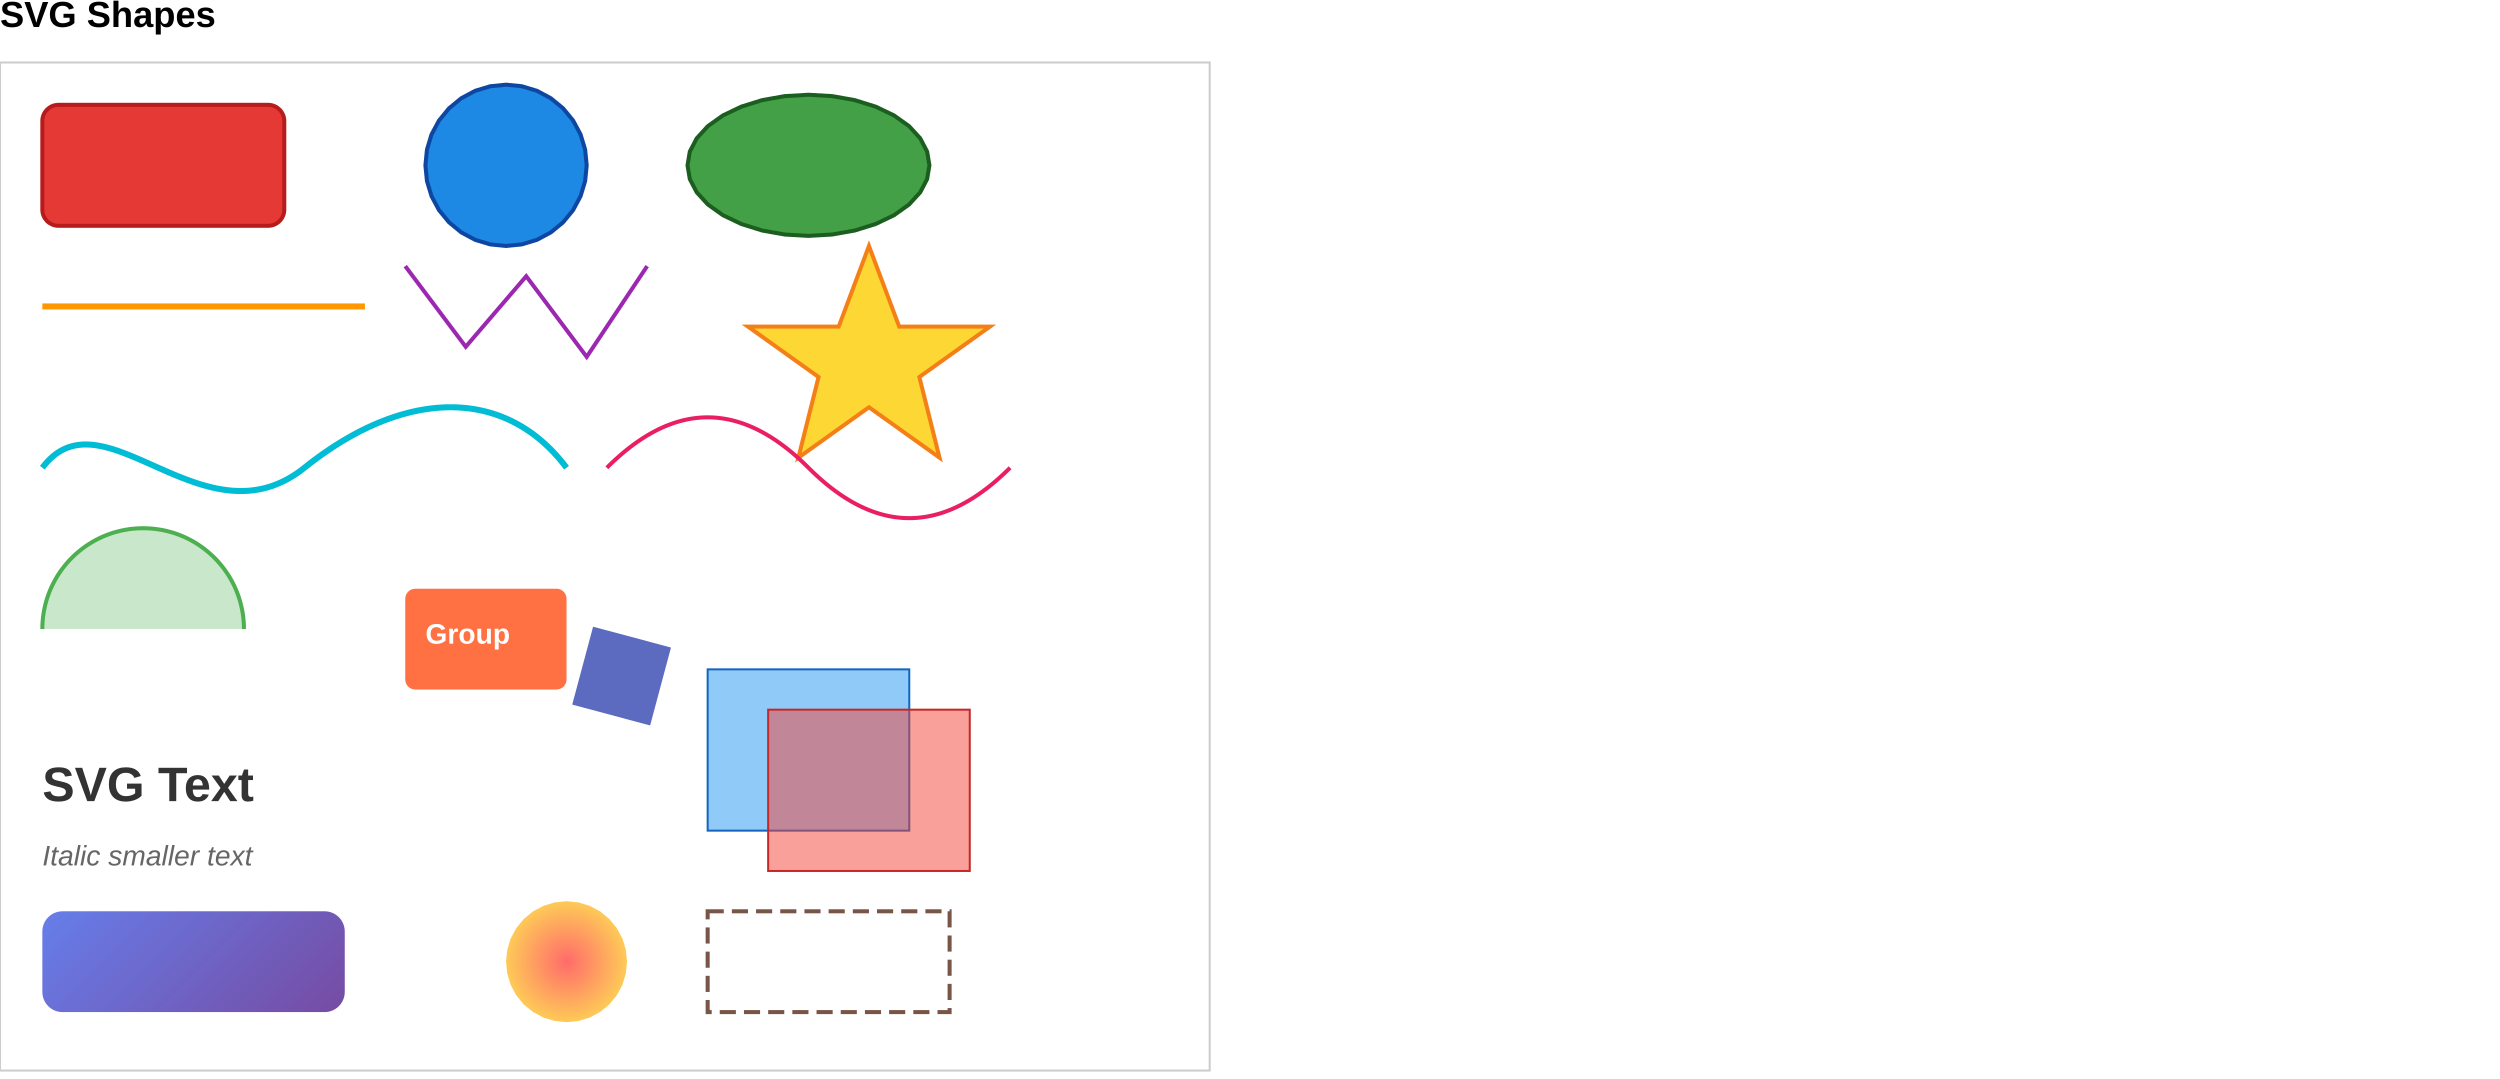
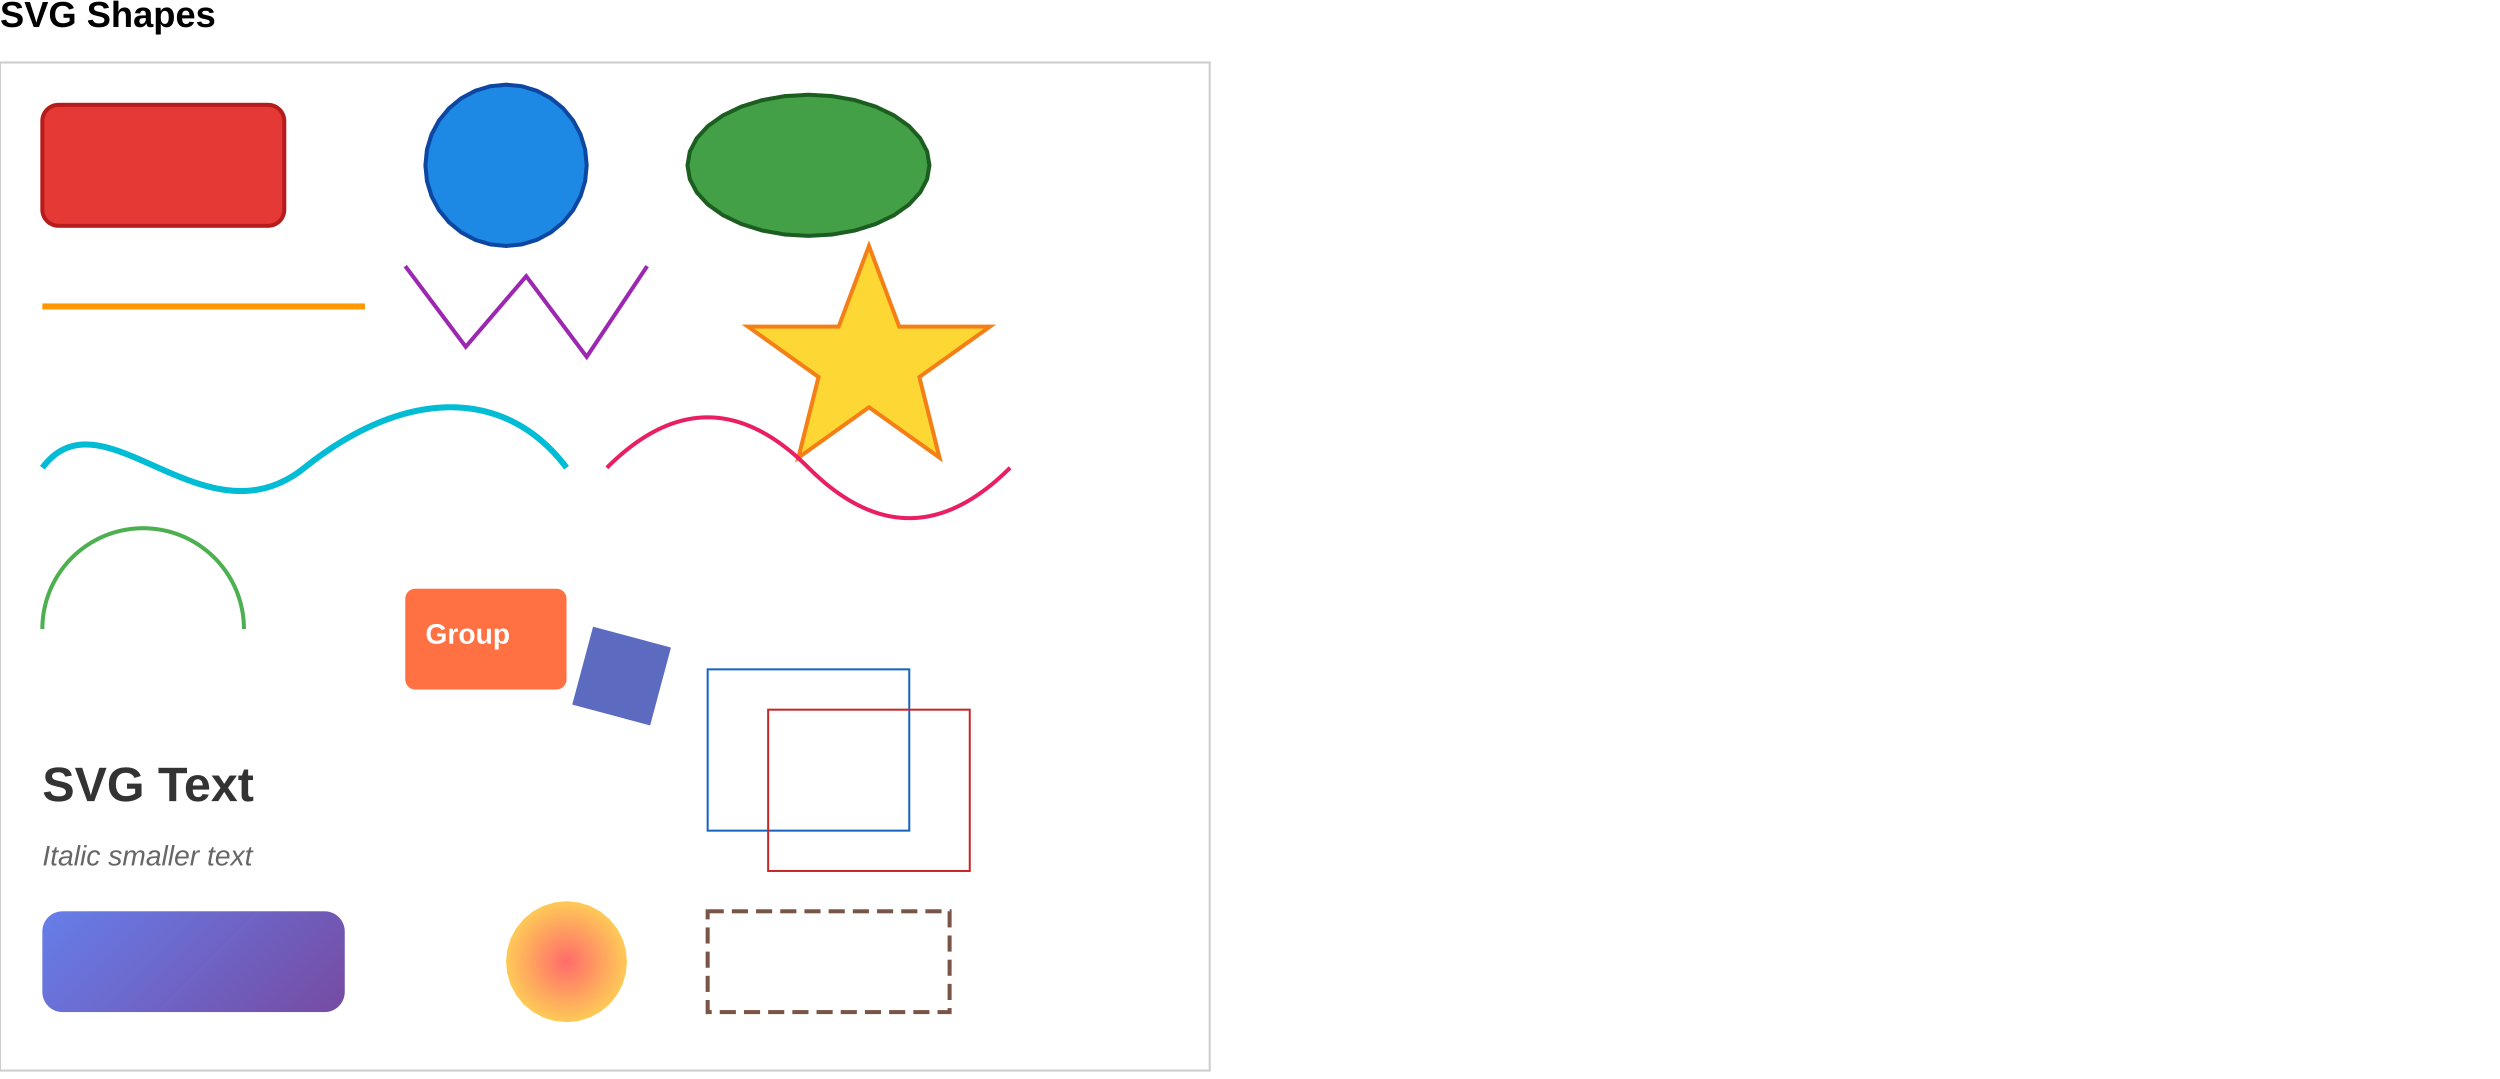
<svg xmlns="http://www.w3.org/2000/svg" width="1240" height="535" viewBox="0 0 1240 535">
  <defs>
    <linearGradient id="lg1" x1="46" y1="427" x2="146" y2="527" gradientUnits="userSpaceOnUse">
      <stop offset="0%" stop-color="rgb(102, 126, 234)" />
      <stop offset="100%" stop-color="rgb(118, 75, 162)" />
    </linearGradient>
    <radialGradient id="rg2" cx="281" cy="477" r="30" gradientUnits="userSpaceOnUse">
      <stop offset="0%" stop-color="rgb(255, 107, 107)" />
      <stop offset="100%" stop-color="rgb(254, 202, 87)" />
    </radialGradient>
  </defs>
  <text x="0" y="1.5" fill="rgb(0, 0, 0)" dominant-baseline="text-before-edge" font-weight="700" font-size="18px" font-family="Arial">SVG Shapes</text>
  <path d="M0,31 L600,31 L600,531 L0,531 Z" fill="none" stroke="rgb(204, 204, 204)" stroke-width="1" />
  <rect x="21" y="52" width="120" height="60" rx="8" ry="8" fill="rgb(229, 57, 53)" stroke="rgb(183, 28, 28)" stroke-width="2" />
  <path d="M291,82 L290.23,89.8 L287.96,97.31 L284.26,104.22 L279.28,110.28 L273.22,115.26 L266.31,118.96 L258.8,121.23 L251,122 L243.2,121.23 L235.69,118.96 L228.78,115.26 L222.72,110.28 L217.74,104.22 L214.04,97.31 L211.77,89.8 L211,82 L211.77,74.2 L214.04,66.69 L217.74,59.78 L222.72,53.72 L228.78,48.74 L235.69,45.04 L243.2,42.77 L251,42 L258.8,42.77 L266.31,45.04 L273.22,48.74 L279.28,53.72 L284.26,59.78 L287.96,66.69 L290.23,74.2 Z" fill="rgb(30, 136, 229)" stroke="rgb(13, 71, 161)" stroke-width="2" />
  <path d="M461,82 L459.85,88.83 L456.43,95.39 L450.89,101.44 L443.43,106.75 L434.33,111.1 L423.96,114.34 L412.71,116.33 L401,117 L389.29,116.33 L378.04,114.34 L367.67,111.1 L358.57,106.75 L351.11,101.44 L345.57,95.39 L342.15,88.83 L341,82 L342.15,75.17 L345.57,68.61 L351.11,62.56 L358.57,57.25 L367.67,52.9 L378.04,49.66 L389.29,47.67 L401,47 L412.71,47.67 L423.96,49.66 L434.33,52.9 L443.43,57.25 L450.89,62.56 L456.43,68.61 L459.85,75.17 Z" fill="rgb(67, 160, 71)" stroke="rgb(27, 94, 32)" stroke-width="2" />
  <path d="M21,152 L181,152" fill="rgb(0, 0, 0)" stroke="rgb(255, 152, 0)" stroke-width="3" />
  <path d="M201,132 L231,172 L261,137 L291,177 L321,132" fill="none" stroke="rgb(156, 39, 176)" stroke-width="2" />
  <path d="M431,122 L446,162 L491,162 L456,187 L466,227 L431,202 L396,227 L406,187 L371,162 L416,162 Z" fill="rgb(253, 216, 53)" stroke="rgb(245, 127, 23)" stroke-width="2" />
  <path d="M21,232 L22.24,230.43 L23.56,228.93 L24.96,227.5 L26.45,226.17 L28.04,224.95 L29.71,223.86 L31.47,222.9 L33.3,222.1 L35.19,221.46 L37.13,220.98 L39.1,220.66 L41.09,220.49 L43.09,220.46 L45.09,220.56 L47.08,220.77 L49.05,221.08 L51.01,221.47 L52.96,221.95 L54.88,222.48 L56.8,223.07 L58.69,223.7 L60.57,224.38 L62.44,225.09 L64.3,225.83 L66.15,226.58 L67.99,227.36 L69.83,228.15 L71.66,228.96 L73.49,229.77 L75.32,230.58 L77.14,231.4 L78.97,232.21 L80.8,233.02 L82.63,233.82 L84.47,234.61 L86.31,235.38 L88.16,236.15 L90.02,236.89 L91.88,237.61 L93.76,238.31 L95.64,238.97 L97.54,239.61 L99.44,240.22 L101.36,240.78 L103.29,241.31 L105.23,241.79 L107.18,242.22 L109.15,242.59 L111.12,242.91 L113.1,243.17 L115.09,243.37 L117.09,243.49 L119.09,243.55 L121.09,243.52 L123.08,243.42 L125.08,243.24 L127.06,242.97 L129.03,242.62 L130.98,242.19 L132.91,241.67 L134.82,241.07 L136.7,240.38 L138.54,239.62 L140.36,238.79 L142.14,237.88 L143.89,236.91 L145.6,235.87 L147.27,234.77 L148.9,233.61 L150.49,232.4 L152.06,231.16 L153.63,229.93 L155.22,228.72 L156.83,227.52 L158.44,226.34 L160.07,225.18 L161.71,224.04 L163.37,222.92 L165.03,221.81 L166.72,220.73 L168.41,219.67 L170.12,218.63 L171.84,217.61 L173.58,216.62 L175.32,215.65 L177.09,214.7 L178.86,213.78 L180.65,212.89 L182.45,212.03 L184.27,211.19 L186.1,210.38 L187.94,209.6 L189.8,208.85 L191.66,208.14 L193.54,207.46 L195.43,206.81 L197.34,206.2 L199.25,205.62 L201.18,205.08 L203.11,204.58 L205.06,204.12 L207.02,203.7 L208.98,203.33 L210.95,203 L212.93,202.71 L214.92,202.47 L216.91,202.28 L218.9,202.14 L220.9,202.04 L222.9,202 L224.9,202.01 L226.9,202.08 L228.89,202.2 L230.88,202.37 L232.87,202.6 L234.85,202.88 L236.82,203.23 L238.78,203.63 L240.73,204.08 L242.66,204.6 L244.57,205.17 L246.47,205.8 L248.35,206.49 L250.2,207.23 L252.04,208.03 L253.85,208.89 L255.63,209.8 L257.38,210.76 L259.11,211.77 L260.8,212.83 L262.47,213.94 L264.1,215.09 L265.7,216.29 L267.26,217.54 L268.79,218.82 L270.29,220.15 L271.75,221.51 L273.18,222.92 L274.57,224.35 L275.92,225.82 L277.25,227.32 L278.53,228.85 L279.78,230.41 L281,232" fill="none" stroke="rgb(0, 188, 212)" stroke-width="3" />
  <path d="M301,232 L302.42,230.6 L303.86,229.22 L305.33,227.86 L306.81,226.53 L308.32,225.22 L309.85,223.93 L311.4,222.68 L312.98,221.46 L314.58,220.26 L316.21,219.11 L317.86,217.99 L319.53,216.9 L321.24,215.86 L322.96,214.86 L324.72,213.91 L326.5,213 L328.3,212.15 L330.13,211.35 L331.99,210.62 L333.86,209.94 L335.76,209.32 L337.68,208.77 L339.62,208.3 L341.57,207.89 L343.54,207.56 L345.52,207.3 L347.51,207.12 L349.5,207.02 L351.5,207 L353.49,207.06 L355.49,207.2 L357.47,207.42 L359.44,207.71 L361.41,208.08 L363.35,208.53 L365.28,209.04 L367.19,209.62 L369.08,210.27 L370.94,210.98 L372.79,211.75 L374.6,212.57 L376.4,213.45 L378.16,214.38 L379.9,215.35 L381.62,216.38 L383.31,217.44 L384.97,218.54 L386.61,219.68 L388.22,220.86 L389.81,222.06 L391.38,223.3 L392.92,224.57 L394.44,225.87 L395.93,227.19 L397.41,228.54 L398.86,229.91 L400.29,231.3 L401.71,232.7 L403.14,234.09 L404.59,235.46 L406.07,236.81 L407.56,238.13 L409.08,239.43 L410.62,240.7 L412.19,241.94 L413.78,243.14 L415.39,244.32 L417.03,245.46 L418.69,246.56 L420.38,247.62 L422.1,248.65 L423.84,249.62 L425.6,250.55 L427.4,251.43 L429.21,252.25 L431.06,253.02 L432.92,253.73 L434.81,254.38 L436.72,254.96 L438.65,255.47 L440.59,255.92 L442.56,256.29 L444.53,256.58 L446.51,256.8 L448.51,256.94 L450.5,257 L452.5,256.98 L454.49,256.88 L456.48,256.7 L458.46,256.44 L460.43,256.11 L462.38,255.7 L464.32,255.23 L466.24,254.68 L468.14,254.06 L470.01,253.38 L471.87,252.65 L473.7,251.85 L475.5,251 L477.28,250.09 L479.04,249.14 L480.76,248.14 L482.47,247.1 L484.14,246.01 L485.79,244.89 L487.42,243.74 L489.02,242.54 L490.6,241.32 L492.15,240.07 L493.68,238.78 L495.19,237.47 L496.67,236.14 L498.14,234.78 L499.58,233.4 L501,232" fill="none" stroke="rgb(233, 30, 99)" stroke-width="2" />
-   <path d="M21,312 L21.04,310.01 L21.16,308.03 L21.35,306.05 L21.62,304.08 L21.98,302.12 L22.41,300.18 L22.91,298.26 L23.5,296.36 L24.16,294.48 L24.89,292.63 L25.7,290.81 L26.58,289.03 L27.53,287.28 L28.54,285.58 L29.63,283.91 L30.78,282.29 L32,280.71 L33.27,279.19 L34.61,277.71 L36,276.29 L37.45,274.93 L38.95,273.63 L40.5,272.38 L42.09,271.2 L43.74,270.08 L45.43,269.03 L47.15,268.04 L48.92,267.13 L50.72,266.28 L52.55,265.51 L54.41,264.82 L56.3,264.19 L58.22,263.65 L60.15,263.18 L62.1,262.79 L64.06,262.48 L66.04,262.24 L68.02,262.09 L70.01,262.01 L71.99,262.01 L73.98,262.09 L75.96,262.24 L77.94,262.48 L79.9,262.79 L81.85,263.18 L83.78,263.65 L85.7,264.19 L87.59,264.82 L89.45,265.51 L91.28,266.28 L93.08,267.13 L94.85,268.04 L96.57,269.03 L98.26,270.08 L99.91,271.2 L101.5,272.38 L103.05,273.63 L104.55,274.93 L106,276.29 L107.39,277.71 L108.73,279.19 L110,280.71 L111.22,282.29 L112.37,283.91 L113.46,285.58 L114.47,287.28 L115.42,289.03 L116.3,290.81 L117.11,292.63 L117.84,294.48 L118.5,296.36 L119.09,298.26 L119.59,300.18 L120.02,302.12 L120.38,304.08 L120.65,306.05 L120.84,308.03 L120.96,310.01 L121,312" fill="rgba(76, 175, 80, 0.3)" stroke="rgb(76, 175, 80)" stroke-width="2" />
+   <path d="M21,312 L21.04,310.01 L21.16,308.03 L21.35,306.05 L21.62,304.08 L21.98,302.12 L22.41,300.18 L22.91,298.26 L23.5,296.36 L24.16,294.48 L24.89,292.63 L25.7,290.81 L26.58,289.03 L27.53,287.28 L28.54,285.58 L29.63,283.91 L30.78,282.29 L32,280.71 L33.27,279.19 L34.61,277.71 L36,276.29 L37.45,274.93 L38.95,273.63 L40.5,272.38 L42.09,271.2 L43.74,270.08 L45.43,269.03 L47.15,268.04 L48.92,267.13 L50.72,266.28 L52.55,265.51 L54.41,264.82 L56.3,264.19 L58.22,263.65 L60.15,263.18 L62.1,262.79 L64.06,262.48 L66.04,262.24 L68.02,262.09 L70.01,262.01 L71.99,262.01 L73.98,262.09 L75.96,262.24 L77.94,262.48 L79.9,262.79 L81.85,263.18 L83.78,263.65 L85.7,264.19 L87.59,264.82 L89.45,265.51 L91.28,266.28 L93.08,267.13 L94.85,268.04 L96.57,269.03 L98.26,270.08 L99.91,271.2 L101.5,272.38 L103.05,273.63 L104.55,274.93 L106,276.29 L107.39,277.71 L108.73,279.19 L110,280.71 L111.22,282.29 L112.37,283.91 L113.46,285.58 L114.47,287.28 L115.42,289.03 L116.3,290.81 L117.11,292.63 L117.84,294.48 L118.5,296.36 L119.09,298.26 L119.59,300.18 L120.02,302.12 L120.38,304.08 L120.65,306.05 L120.84,308.03 L120.96,310.01 L121,312" fill="none" stroke="rgb(76, 175, 80)" stroke-width="2" />
  <rect x="201" y="292" width="80" height="50" rx="5" ry="5" fill="rgb(255, 112, 67)" />
  <text x="211" y="310" fill="rgb(255, 255, 255)" dominant-baseline="text-before-edge" font-weight="700" font-size="14px" font-family="Arial">Group</text>
  <path d="M294.17,310.84 L332.81,321.19 L322.46,359.83 L283.82,349.48 Z" fill="rgb(92, 107, 192)" />
  <text x="21" y="381.5" fill="rgb(51, 51, 51)" dominant-baseline="text-before-edge" font-weight="700" font-size="24px" font-family="Arial">SVG Text</text>
  <text x="21" y="420" fill="rgb(102, 102, 102)" dominant-baseline="text-before-edge" font-style="italic" font-size="14px" font-family="Arial">Italic smaller text</text>
  <rect x="21" y="452" width="150" height="50" rx="10" ry="10" fill="url(#lg1)" />
  <path d="M311,477 L310.42,482.85 L308.72,488.48 L305.94,493.67 L302.21,498.21 L297.67,501.94 L292.48,504.72 L286.85,506.42 L281,507 L275.15,506.42 L269.52,504.72 L264.33,501.94 L259.79,498.21 L256.06,493.67 L253.28,488.48 L251.58,482.85 L251,477 L251.58,471.15 L253.28,465.52 L256.06,460.33 L259.79,455.79 L264.33,452.06 L269.52,449.28 L275.15,447.58 L281,447 L286.85,447.58 L292.48,449.28 L297.67,452.06 L302.21,455.79 L305.94,460.33 L308.72,465.52 L310.42,471.15 Z" fill="url(#rg2)" />
-   <path d="M351,332 L451,332 L451,412 L351,412 Z" fill="rgba(33, 150, 243, 0.5)" stroke="rgb(21, 101, 192)" stroke-width="1" />
-   <path d="M381,352 L481,352 L481,432 L381,432 Z" fill="rgba(244, 67, 54, 0.5)" stroke="rgb(198, 40, 40)" stroke-width="1" />
+   <path d="M351,332 L451,332 L451,412 L351,412 Z" fill="none" stroke="rgb(21, 101, 192)" stroke-width="1" />
+   <path d="M381,352 L481,352 L481,432 L381,432 Z" fill="none" stroke="rgb(198, 40, 40)" stroke-width="1" />
  <path d="M351,452 L471,452 L471,502 L351,502 Z" fill="none" stroke="rgb(121, 85, 72)" stroke-width="2" stroke-dasharray="8,4" />
</svg>
